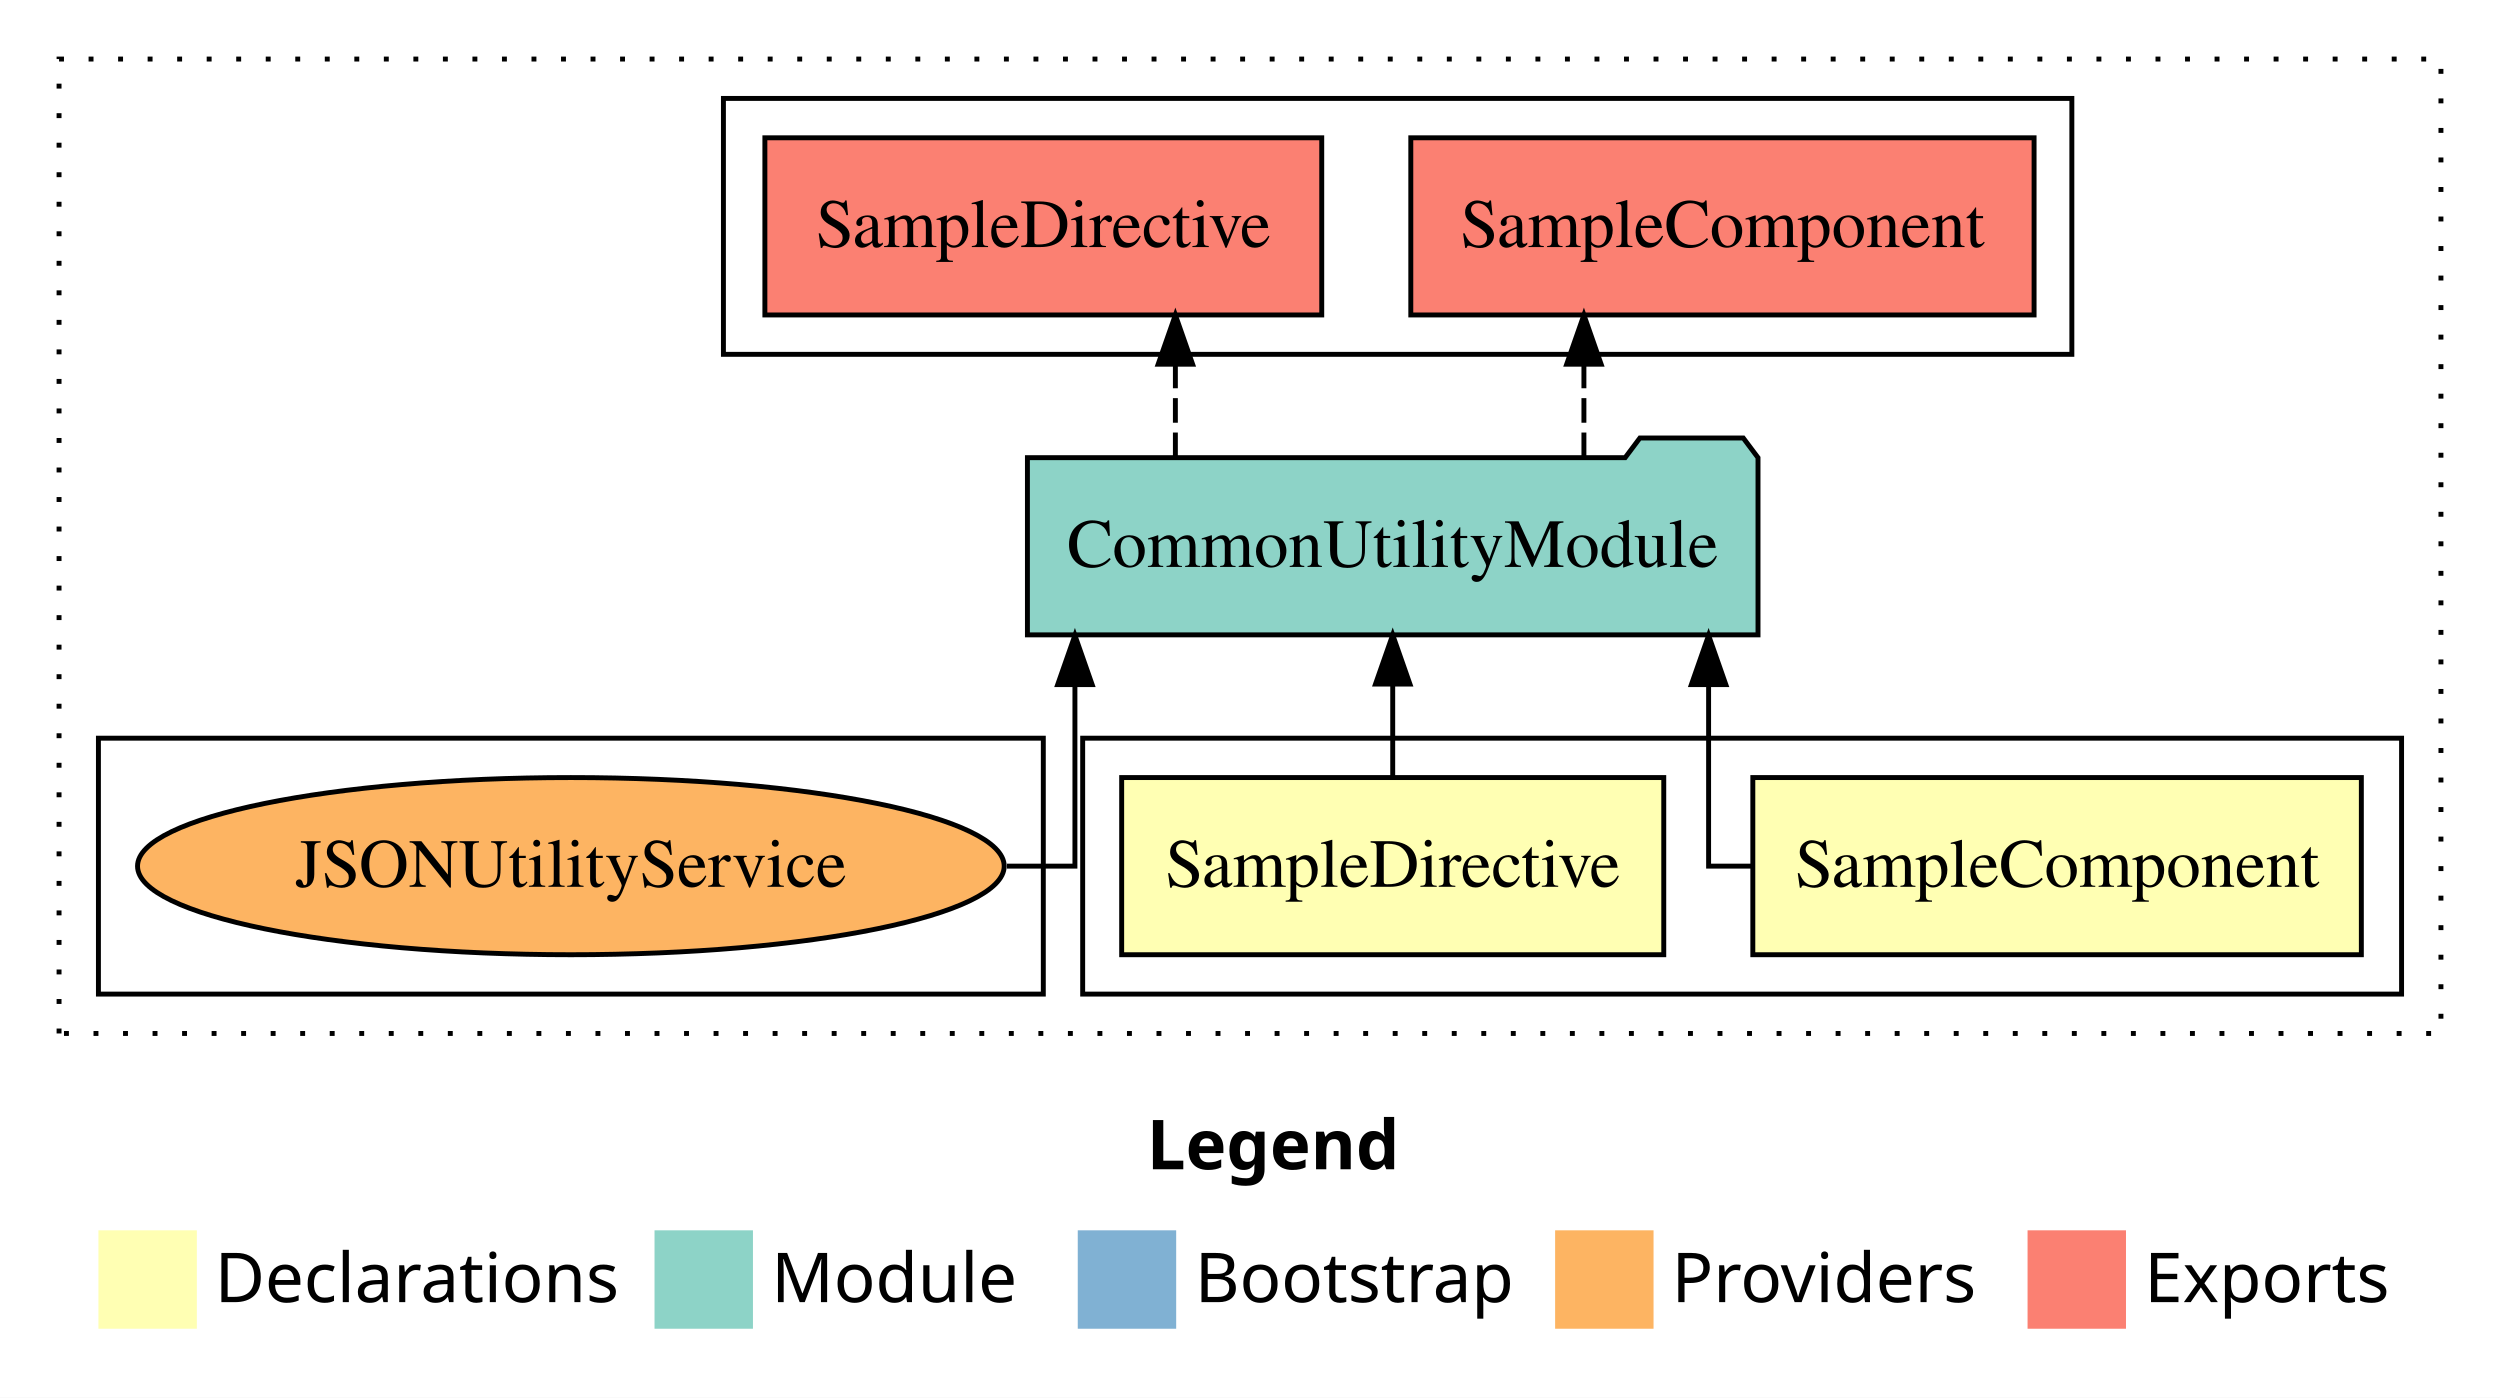
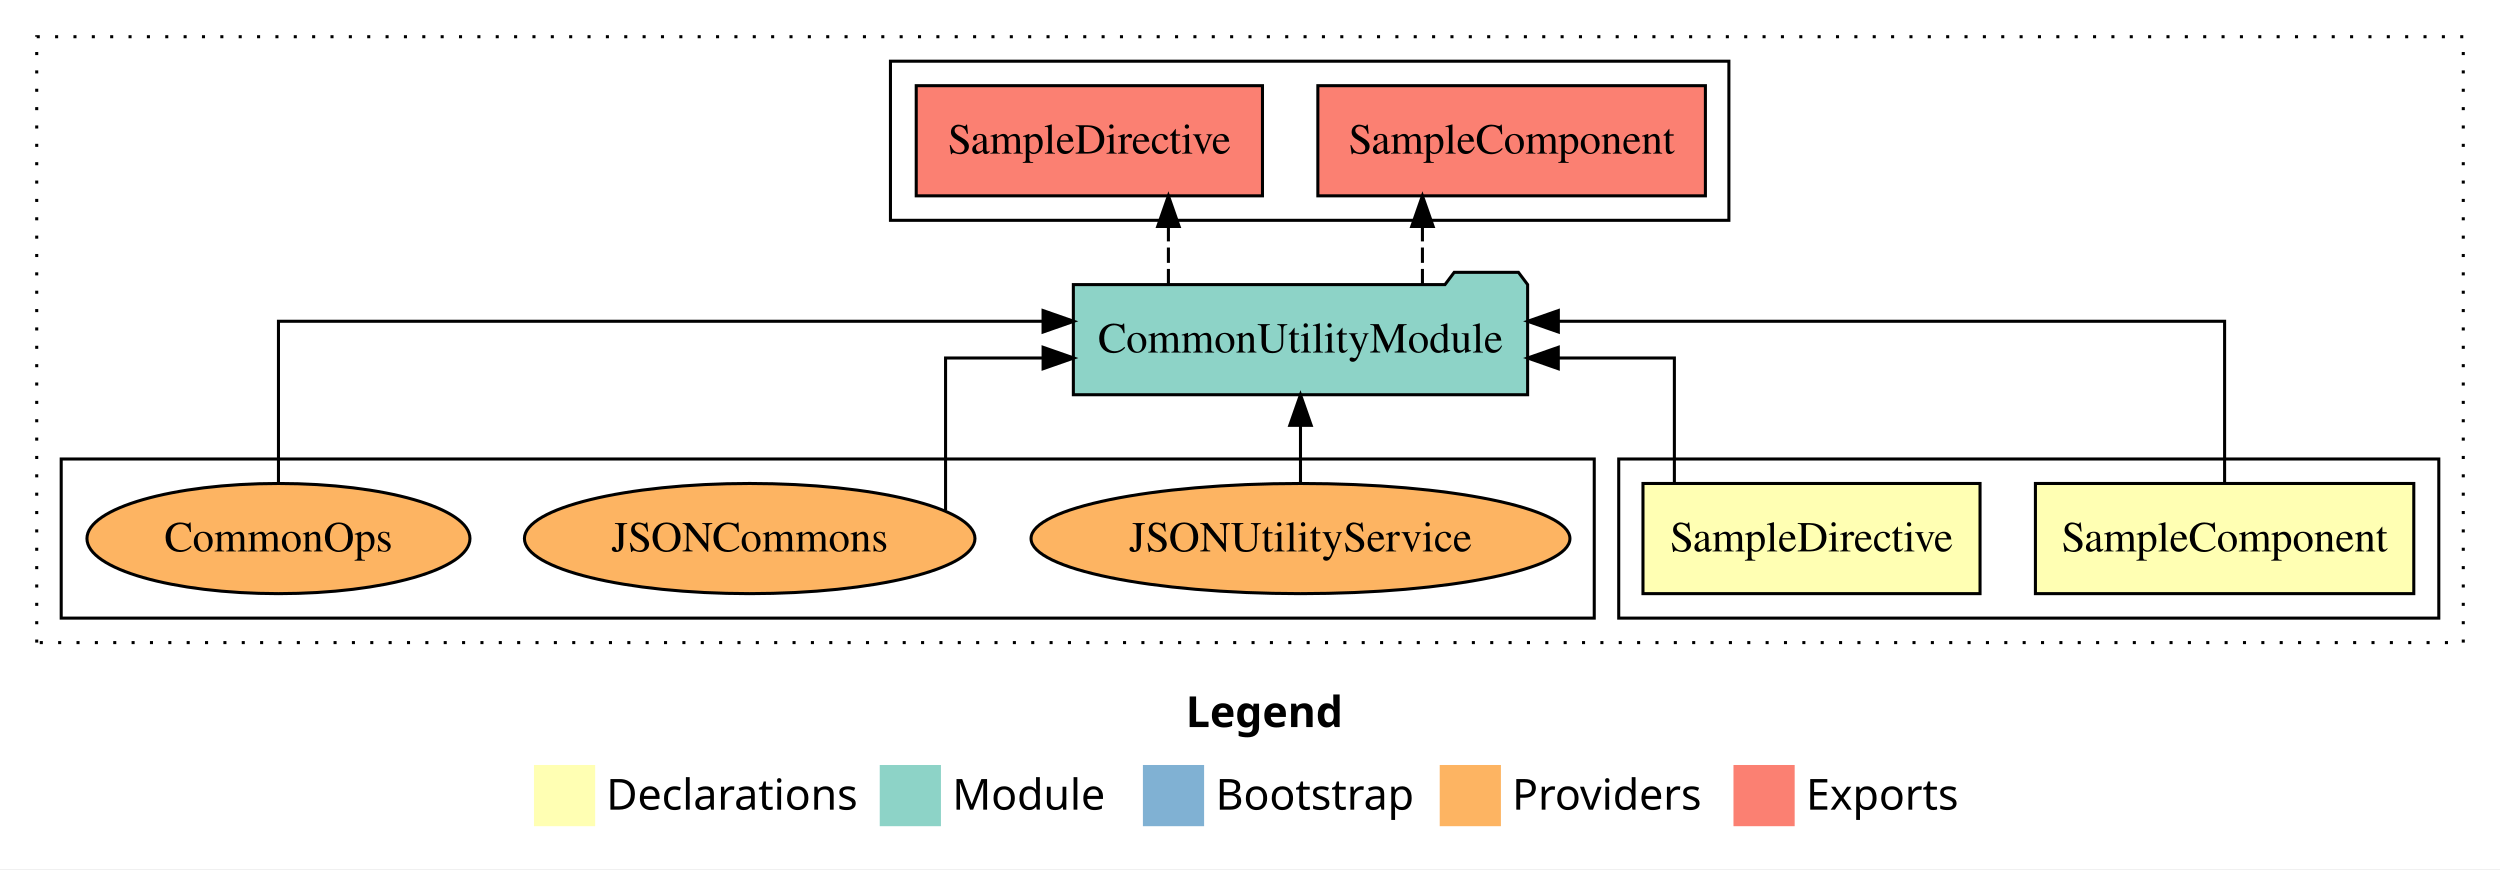
- <svg xmlns="http://www.w3.org/2000/svg" width="508pt" height="284pt" viewBox="0.00 0.00 508.00 284.00">
+ <svg xmlns="http://www.w3.org/2000/svg" width="817pt" height="284pt" viewBox="0.00 0.00 817.00 284.00">
  <g id="graph0" class="graph" transform="scale(1 1) rotate(0) translate(4 280)">
-     <polygon fill="#ffffff" stroke="transparent" points="-4,4 -4,-280 504,-280 504,4 -4,4" />
-     <text text-anchor="start" x="229.009" y="-42.4" font-family="sans-serif" font-weight="bold" font-size="14.00" fill="#000000">Legend</text>
-     <polygon fill="#ffffb3" stroke="transparent" points="16,-10 16,-30 36,-30 36,-10 16,-10" />
-     <text text-anchor="start" x="39.629" y="-15.4" font-family="sans-serif" font-size="14.00" fill="#000000">  Declarations</text>
-     <polygon fill="#8dd3c7" stroke="transparent" points="129,-10 129,-30 149,-30 149,-10 129,-10" />
-     <text text-anchor="start" x="152.725" y="-15.4" font-family="sans-serif" font-size="14.00" fill="#000000">  Module</text>
-     <polygon fill="#80b1d3" stroke="transparent" points="215,-10 215,-30 235,-30 235,-10 215,-10" />
-     <text text-anchor="start" x="238.781" y="-15.4" font-family="sans-serif" font-size="14.00" fill="#000000">  Bootstrap</text>
-     <polygon fill="#fdb462" stroke="transparent" points="312,-10 312,-30 332,-30 332,-10 312,-10" />
-     <text text-anchor="start" x="335.673" y="-15.4" font-family="sans-serif" font-size="14.00" fill="#000000">  Providers</text>
-     <polygon fill="#fb8072" stroke="transparent" points="408,-10 408,-30 428,-30 428,-10 408,-10" />
-     <text text-anchor="start" x="431.726" y="-15.4" font-family="sans-serif" font-size="14.00" fill="#000000">  Exports</text>
+     <polygon fill="#ffffff" stroke="transparent" points="-4,4 -4,-280 813,-280 813,4 -4,4" />
+     <text text-anchor="start" x="383.509" y="-42.4" font-family="sans-serif" font-weight="bold" font-size="14.00" fill="#000000">Legend</text>
+     <polygon fill="#ffffb3" stroke="transparent" points="170.5,-10 170.5,-30 190.5,-30 190.5,-10 170.5,-10" />
+     <text text-anchor="start" x="194.129" y="-15.4" font-family="sans-serif" font-size="14.00" fill="#000000">  Declarations</text>
+     <polygon fill="#8dd3c7" stroke="transparent" points="283.5,-10 283.5,-30 303.5,-30 303.5,-10 283.5,-10" />
+     <text text-anchor="start" x="307.225" y="-15.4" font-family="sans-serif" font-size="14.00" fill="#000000">  Module</text>
+     <polygon fill="#80b1d3" stroke="transparent" points="369.5,-10 369.5,-30 389.5,-30 389.5,-10 369.5,-10" />
+     <text text-anchor="start" x="393.281" y="-15.4" font-family="sans-serif" font-size="14.00" fill="#000000">  Bootstrap</text>
+     <polygon fill="#fdb462" stroke="transparent" points="466.5,-10 466.5,-30 486.5,-30 486.5,-10 466.5,-10" />
+     <text text-anchor="start" x="490.173" y="-15.4" font-family="sans-serif" font-size="14.00" fill="#000000">  Providers</text>
+     <polygon fill="#fb8072" stroke="transparent" points="562.5,-10 562.5,-30 582.5,-30 582.5,-10 562.5,-10" />
+     <text text-anchor="start" x="586.226" y="-15.4" font-family="sans-serif" font-size="14.00" fill="#000000">  Exports</text>
    <g id="clust1" class="cluster">
-       <polygon fill="none" stroke="#000000" stroke-dasharray="1,5" points="8,-70 8,-268 492,-268 492,-70 8,-70" />
+       <polygon fill="none" stroke="#000000" stroke-dasharray="1,5" points="8,-70 8,-268 801,-268 801,-70 8,-70" />
    </g>
    <g id="clust2" class="cluster">
-       <polygon fill="none" stroke="#000000" points="216,-78 216,-130 484,-130 484,-78 216,-78" />
+       <polygon fill="none" stroke="#000000" points="525,-78 525,-130 793,-130 793,-78 525,-78" />
    </g>
    <g id="clust6" class="cluster">
-       <polygon fill="none" stroke="#000000" points="143,-208 143,-260 417,-260 417,-208 143,-208" />
+       <polygon fill="none" stroke="#000000" points="287,-208 287,-260 561,-260 561,-208 287,-208" />
    </g>
    <g id="clust8" class="cluster">
-       <polygon fill="none" stroke="#000000" points="16,-78 16,-130 208,-130 208,-78 16,-78" />
+       <polygon fill="none" stroke="#000000" points="16,-78 16,-130 517,-130 517,-78 16,-78" />
    </g>
    <g id="node1" class="node">
-       <polygon fill="#ffffb3" stroke="#000000" points="475.826,-122 352.174,-122 352.174,-86 475.826,-86 475.826,-122" />
-       <text text-anchor="middle" x="414" y="-99.8" font-family="Times,serif" font-size="14.00" fill="#000000">SampleComponent</text>
+       <polygon fill="#ffffb3" stroke="#000000" points="784.826,-122 661.174,-122 661.174,-86 784.826,-86 784.826,-122" />
+       <text text-anchor="middle" x="723" y="-99.8" font-family="Times,serif" font-size="14.00" fill="#000000">SampleComponent</text>
    </g>
    <g id="node3" class="node">
-       <polygon fill="#8dd3c7" stroke="#000000" points="353.227,-187 350.227,-191 329.227,-191 326.227,-187 204.773,-187 204.773,-151 353.227,-151 353.227,-187" />
-       <text text-anchor="middle" x="279" y="-164.8" font-family="Times,serif" font-size="14.00" fill="#000000">CommonUtilityModule</text>
+       <polygon fill="#8dd3c7" stroke="#000000" points="495.227,-187 492.227,-191 471.227,-191 468.227,-187 346.773,-187 346.773,-151 495.227,-151 495.227,-187" />
+       <text text-anchor="middle" x="421" y="-164.8" font-family="Times,serif" font-size="14.00" fill="#000000">CommonUtilityModule</text>
    </g>
    <g id="edge1" class="edge">
-       <path fill="none" stroke="#000000" d="M352.156,-104C346.698,-104 343.188,-104 343.188,-104 343.188,-104 343.188,-140.894 343.188,-140.894" />
-       <polygon fill="#000000" stroke="#000000" points="339.688,-140.894 343.188,-150.894 346.688,-140.894 339.688,-140.894" />
+       <path fill="none" stroke="#000000" d="M723,-122.284C723,-143.321 723,-175 723,-175 723,-175 505.264,-175 505.264,-175" />
+       <polygon fill="#000000" stroke="#000000" points="505.264,-171.5 495.264,-175 505.264,-178.5 505.264,-171.5" />
    </g>
    <g id="node2" class="node">
-       <polygon fill="#ffffb3" stroke="#000000" points="334.076,-122 223.924,-122 223.924,-86 334.076,-86 334.076,-122" />
-       <text text-anchor="middle" x="279" y="-99.8" font-family="Times,serif" font-size="14.00" fill="#000000">SampleDirective</text>
+       <polygon fill="#ffffb3" stroke="#000000" points="643.076,-122 532.924,-122 532.924,-86 643.076,-86 643.076,-122" />
+       <text text-anchor="middle" x="588" y="-99.8" font-family="Times,serif" font-size="14.00" fill="#000000">SampleDirective</text>
    </g>
    <g id="edge2" class="edge">
-       <path fill="none" stroke="#000000" d="M279,-122.106C279,-122.106 279,-140.991 279,-140.991" />
-       <polygon fill="#000000" stroke="#000000" points="275.5,-140.991 279,-150.991 282.5,-140.991 275.5,-140.991" />
+       <path fill="none" stroke="#000000" d="M543.187,-122.022C543.187,-139.373 543.187,-163 543.187,-163 543.187,-163 505.246,-163 505.246,-163" />
+       <polygon fill="#000000" stroke="#000000" points="505.246,-159.5 495.246,-163 505.246,-166.5 505.246,-159.5" />
    </g>
    <g id="node4" class="node">
-       <polygon fill="#fb8072" stroke="#000000" points="409.325,-252 282.675,-252 282.675,-216 409.325,-216 409.325,-252" />
-       <text text-anchor="middle" x="346" y="-229.8" font-family="Times,serif" font-size="14.00" fill="#000000">SampleComponent </text>
+       <polygon fill="#fb8072" stroke="#000000" points="553.326,-252 426.675,-252 426.675,-216 553.326,-216 553.326,-252" />
+       <text text-anchor="middle" x="490" y="-229.8" font-family="Times,serif" font-size="14.00" fill="#000000">SampleComponent </text>
    </g>
    <g id="edge3" class="edge">
-       <path fill="none" stroke="#000000" stroke-dasharray="5,2" d="M317.851,-187.106C317.851,-187.106 317.851,-205.991 317.851,-205.991" />
-       <polygon fill="#000000" stroke="#000000" points="314.351,-205.991 317.851,-215.991 321.351,-205.991 314.351,-205.991" />
+       <path fill="none" stroke="#000000" stroke-dasharray="5,2" d="M460.851,-187.106C460.851,-187.106 460.851,-205.991 460.851,-205.991" />
+       <polygon fill="#000000" stroke="#000000" points="457.351,-205.991 460.851,-215.991 464.351,-205.991 457.351,-205.991" />
    </g>
    <g id="node5" class="node">
-       <polygon fill="#fb8072" stroke="#000000" points="264.577,-252 151.423,-252 151.423,-216 264.577,-216 264.577,-252" />
-       <text text-anchor="middle" x="208" y="-229.8" font-family="Times,serif" font-size="14.00" fill="#000000">SampleDirective </text>
+       <polygon fill="#fb8072" stroke="#000000" points="408.577,-252 295.423,-252 295.423,-216 408.577,-216 408.577,-252" />
+       <text text-anchor="middle" x="352" y="-229.8" font-family="Times,serif" font-size="14.00" fill="#000000">SampleDirective </text>
    </g>
    <g id="edge4" class="edge">
-       <path fill="none" stroke="#000000" stroke-dasharray="5,2" d="M234.837,-187.106C234.837,-187.106 234.837,-205.991 234.837,-205.991" />
-       <polygon fill="#000000" stroke="#000000" points="231.337,-205.991 234.837,-215.991 238.337,-205.991 231.337,-205.991" />
+       <path fill="none" stroke="#000000" stroke-dasharray="5,2" d="M377.837,-187.106C377.837,-187.106 377.837,-205.991 377.837,-205.991" />
+       <polygon fill="#000000" stroke="#000000" points="374.337,-205.991 377.837,-215.991 381.337,-205.991 374.337,-205.991" />
    </g>
    <g id="node6" class="node">
-       <ellipse fill="#fdb462" stroke="#000000" cx="112" cy="-104" rx="88.054" ry="18" />
-       <text text-anchor="middle" x="112" y="-99.8" font-family="Times,serif" font-size="14.00" fill="#000000">JSONUtilityService</text>
+       <ellipse fill="#fdb462" stroke="#000000" cx="421" cy="-104" rx="88.054" ry="18" />
+       <text text-anchor="middle" x="421" y="-99.8" font-family="Times,serif" font-size="14.00" fill="#000000">JSONUtilityService</text>
    </g>
    <g id="edge5" class="edge">
-       <path fill="none" stroke="#000000" d="M200.611,-104C208.984,-104 214.424,-104 214.424,-104 214.424,-104 214.424,-140.894 214.424,-140.894" />
-       <polygon fill="#000000" stroke="#000000" points="210.924,-140.894 214.424,-150.894 217.924,-140.894 210.924,-140.894" />
+       <path fill="none" stroke="#000000" d="M421,-122.106C421,-122.106 421,-140.991 421,-140.991" />
+       <polygon fill="#000000" stroke="#000000" points="417.5,-140.991 421,-150.991 424.5,-140.991 417.5,-140.991" />
+     </g>
+     <g id="node7" class="node">
+       <ellipse fill="#fdb462" stroke="#000000" cx="241" cy="-104" rx="73.618" ry="18" />
+       <text text-anchor="middle" x="241" y="-99.8" font-family="Times,serif" font-size="14.00" fill="#000000">JSONCommons</text>
+     </g>
+     <g id="edge6" class="edge">
+       <path fill="none" stroke="#000000" d="M305.01,-113.219C305.01,-129.812 305.01,-163 305.01,-163 305.01,-163 336.885,-163 336.885,-163" />
+       <polygon fill="#000000" stroke="#000000" points="336.885,-166.5 346.885,-163 336.885,-159.5 336.885,-166.5" />
+     </g>
+     <g id="node8" class="node">
+       <ellipse fill="#fdb462" stroke="#000000" cx="87" cy="-104" rx="62.584" ry="18" />
+       <text text-anchor="middle" x="87" y="-99.8" font-family="Times,serif" font-size="14.00" fill="#000000">CommonOps</text>
+     </g>
+     <g id="edge7" class="edge">
+       <path fill="none" stroke="#000000" d="M87,-122.284C87,-143.321 87,-175 87,-175 87,-175 336.875,-175 336.875,-175" />
+       <polygon fill="#000000" stroke="#000000" points="336.875,-178.5 346.875,-175 336.875,-171.5 336.875,-178.5" />
    </g>
  </g>
</svg>
